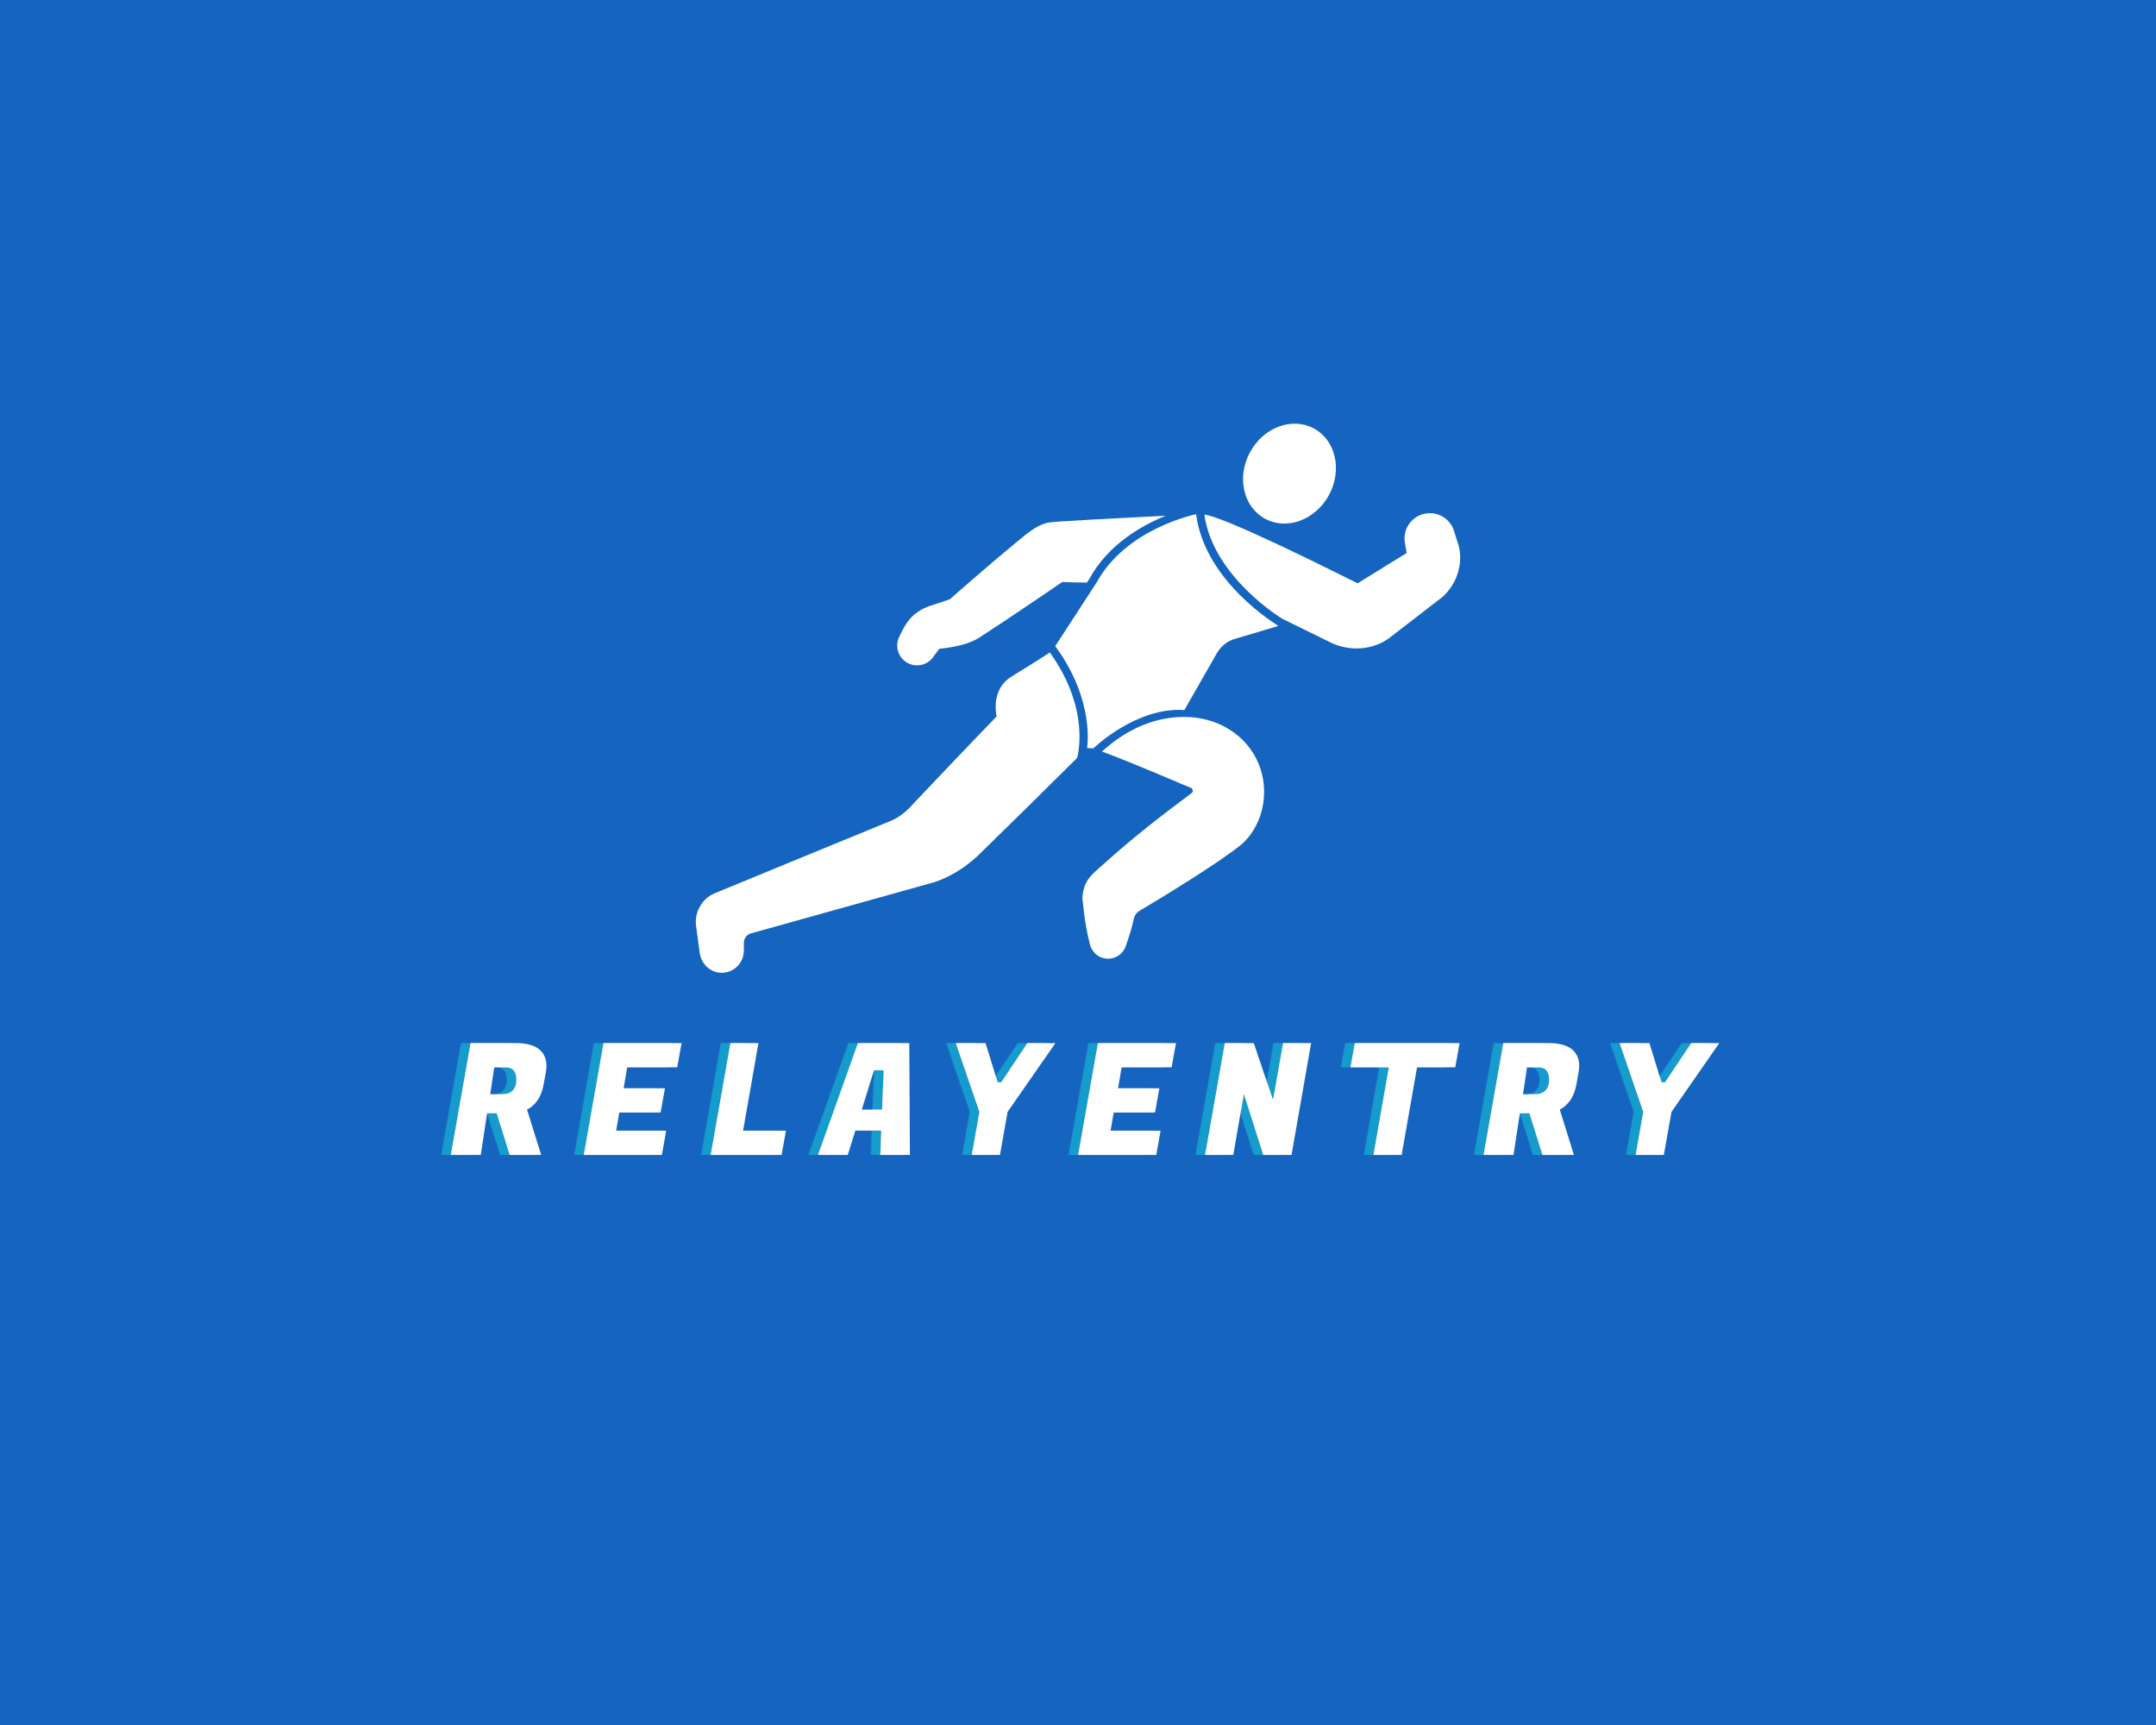
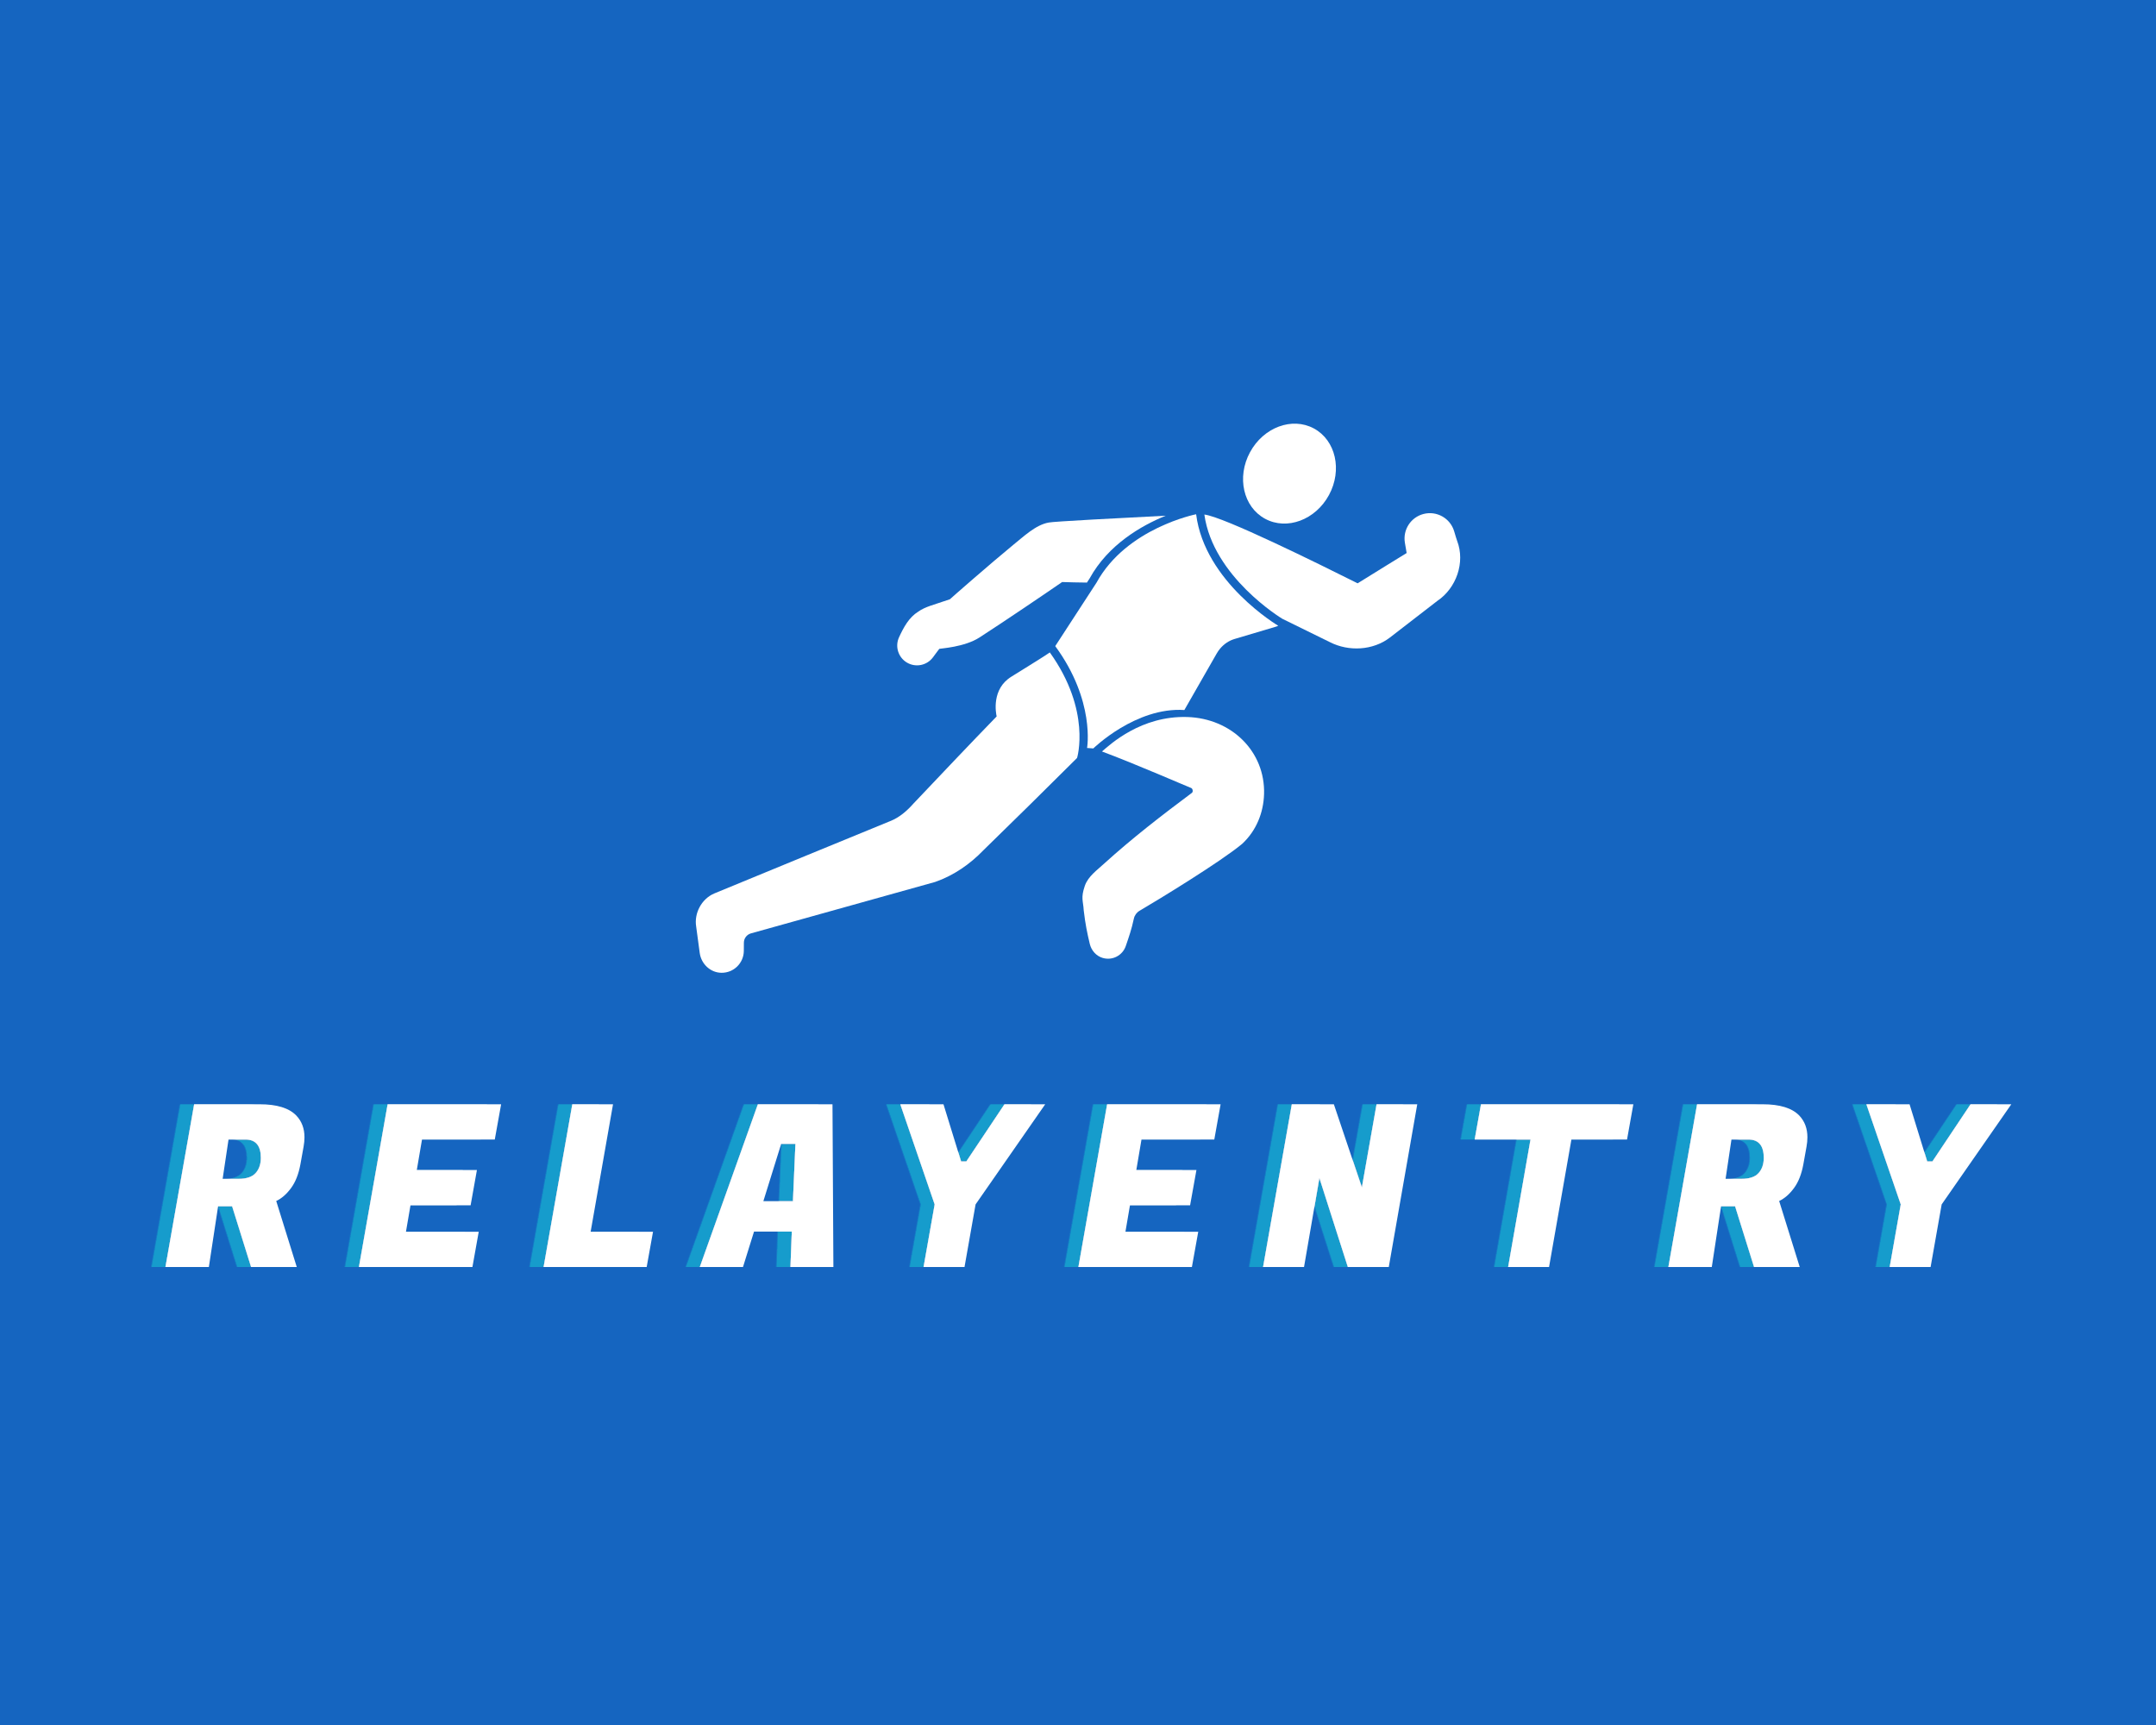
<svg xmlns="http://www.w3.org/2000/svg" version="1.1" width="1280" height="1024" viewBox="0 0 1280 1024" xml:space="preserve">
  <defs>
</defs>
  <g transform="matrix(1 0 0 1 640 512)" id="background-logo">
    <rect style="stroke: none; stroke-width: 0; stroke-dasharray: none; stroke-linecap: butt; stroke-dashoffset: 0; stroke-linejoin: miter; stroke-miterlimit: 4; fill: rgb(21,101,192); fill-rule: nonzero; opacity: 1;" paint-order="stroke" x="-640" y="-512" rx="0" ry="0" width="1280" height="1024" />
  </g>
  <g transform="matrix(1.921154 0 0 1.921154 640 414.4821)" id="logo-logo">
    <g style="" paint-order="stroke">
      <g transform="matrix(0.4438084 0 0 0.4438084 65.35904 -69.40021)">
        <path style="stroke: none; stroke-width: 1; stroke-dasharray: none; stroke-linecap: butt; stroke-dashoffset: 0; stroke-linejoin: miter; stroke-miterlimit: 4; fill: rgb(255,255,255); fill-rule: nonzero; opacity: 1;" paint-order="stroke" transform=" translate(-497.2686, -193.6257)" d="M 480.278 225.065 C 495.471 233.275 515.394 225.856 524.778 208.493 C 534.161 191.129 529.452 170.397 514.259 162.187 C 499.066 153.976 479.143 161.396 469.759 178.759 C 460.376 196.122 465.085 216.854 480.278 225.065 z" stroke-linecap="round" />
      </g>
      <g transform="matrix(0.4438084 0 0 0.4438084 78.57985 -36.28207)">
        <path style="stroke: none; stroke-width: 1; stroke-dasharray: none; stroke-linecap: butt; stroke-dashoffset: 0; stroke-linejoin: miter; stroke-miterlimit: 4; fill: rgb(255,255,255); fill-rule: nonzero; opacity: 1;" paint-order="stroke" transform=" translate(-527.058, -268.2483)" d="M 613.991 240.432 C 613.701 239.708 612.901 237.051 611.932 233.783 C 609.237 224.696 599.832 219.356 590.648 221.701 C 581.765 223.969 576.099 232.662 577.609 241.705 C 577.609 241.705 578.632 247.789 578.845 248.912 C 578.637 249.038 553.547 264.443 544.713 269.997 C 544.579 269.93 544.344 269.812 544.344 269.812 C 517.496 256.388 451.412 223.678 437.985 222.113 C 444.014 265.51 491.818 294.419 492.305 294.708 C 492.305 294.708 525.432 310.972 525.433 310.972 C 538.528 317.642 555.334 316.758 567.08 307.826 L 600.132 282.296 C 613.45 273.394 619.756 255.438 613.991 240.432 z" stroke-linecap="round" />
      </g>
      <g transform="matrix(0.4438084 0 0 0.4438084 29.44263 43.13909)">
        <path style="stroke: none; stroke-width: 1; stroke-dasharray: none; stroke-linecap: butt; stroke-dashoffset: 0; stroke-linejoin: miter; stroke-miterlimit: 4; fill: rgb(255,255,255); fill-rule: nonzero; opacity: 1;" paint-order="stroke" transform=" translate(-416.3408, -447.2021)" d="M 426.016 363.08 C 394.027 362.133 372.564 381.992 366.697 387.087 C 388.494 395.11 428.07 412.343 428.829 412.503 C 429.939 412.974 430.359 415.304 429.142 416.011 C 408.493 431.402 387.632 447.53 368.434 464.936 C 363.438 469.599 357.074 473.905 354.757 480.597 C 351.796 489.201 353.642 491.085 353.977 497.64 C 355.144 507.557 356.384 513.354 358.194 521.005 C 359.287 525.627 362.67 529.499 367.231 530.823 C 374.161 532.837 381.079 528.956 383.279 522.505 C 385.483 516.04 387.263 511.063 388.898 503.446 C 389.391 501.147 390.836 499.171 392.865 497.981 C 406.224 490.151 449.115 463.997 464.253 451.439 C 474.262 442.174 479.155 429.577 479.554 416.799 C 480.479 387.178 456.938 363.995 426.016 363.08 z" stroke-linecap="round" />
      </g>
      <g transform="matrix(0.4438084 0 0 0.4438084 -14.37947 -33.27712)">
        <path style="stroke: none; stroke-width: 1; stroke-dasharray: none; stroke-linecap: butt; stroke-dashoffset: 0; stroke-linejoin: miter; stroke-miterlimit: 4; fill: rgb(255,255,255); fill-rule: nonzero; opacity: 1;" paint-order="stroke" transform=" translate(-317.5998, -275.0192)" d="M 411.075 222.925 C 381.808 224.385 332.307 226.984 329.691 227.669 C 320.442 229.238 311.796 237.766 304.724 243.386 C 289.923 255.507 260.816 280.965 260.809 281.088 C 259.658 281.502 257.091 282.292 255.859 282.742 C 250.442 284.697 243.459 286.299 238.76 289.725 C 232.324 293.689 228.609 300.574 225.392 307.551 C 222.452 313.927 224.782 321.496 230.792 325.127 C 236.865 328.799 244.746 327.248 248.987 321.558 C 250.195 319.939 253.571 315.306 253.517 315.606 C 254.127 315.342 270.906 314.475 281.375 307.72 C 298.626 296.591 327.576 276.959 338.959 269.101 C 344.316 269.3 350.135 269.416 356.215 269.481 L 358.096 266.589 C 371.038 243.053 394.092 229.841 411.075 222.925 z" stroke-linecap="round" />
      </g>
      <g transform="matrix(0.4438084 0 0 0.4438084 -58.82105 35.34543)">
        <path style="stroke: none; stroke-width: 1; stroke-dasharray: none; stroke-linecap: butt; stroke-dashoffset: 0; stroke-linejoin: miter; stroke-miterlimit: 4; fill: rgb(255,255,255); fill-rule: nonzero; opacity: 1;" paint-order="stroke" transform=" translate(-217.4629, -429.6412)" d="M 330.38 318.123 C 329.264 319.137 303.645 334.974 303.643 334.975 C 289.694 343.518 292.779 360.113 293.353 362.668 C 273.915 382.706 254.685 403.036 235.475 423.288 C 230.936 428.435 225.541 433.136 219.047 435.634 C 219.035 435.638 104.531 482.608 96.708 485.936 C 87.921 489.673 82.611 499.629 84.126 508.956 L 86.596 527.314 C 87.624 534.954 93.947 541.04 101.654 541.157 C 110.29 541.289 117.249 534.393 117.31 525.893 C 117.323 524.007 117.337 522.076 117.349 520.19 C 117.368 517.17 119.375 514.535 122.283 513.72 C 146.365 506.967 250.526 477.917 250.526 477.917 C 263.352 473.488 274.857 465.515 284.241 455.736 C 306.028 434.49 327.809 413.092 349.356 391.58 C 349.356 391.58 359.469 358.688 330.38 318.123 z" stroke-linecap="round" />
      </g>
      <g transform="matrix(0.4438084 0 0 0.4438084 27.42468 -20.6658)">
        <path style="stroke: none; stroke-width: 1; stroke-dasharray: none; stroke-linecap: butt; stroke-dashoffset: 0; stroke-linejoin: miter; stroke-miterlimit: 4; fill: rgb(255,255,255); fill-rule: nonzero; opacity: 1;" paint-order="stroke" transform=" translate(-411.794, -303.4353)" d="M 432.26 221.915 C 432.259 221.915 383.747 231.439 362.896 269.533 L 334.155 313.717 C 362.155 351.93 356.312 384.642 356.312 384.642 C 356.312 384.642 360.668 384.955 360.668 384.956 L 360.668 384.955 C 360.668 384.955 390.19 356.011 424.063 358.212 L 424.064 358.212 L 446.572 318.879 C 447.284 317.634 448.095 316.475 448.991 315.412 C 451.676 312.226 455.124 309.914 458.977 308.767 L 488.128 300.089 C 488.581 299.954 488.992 299.716 489.433 299.55 L 489.433 299.549 C 489.433 299.549 438.166 269.185 432.26 221.915 z" stroke-linecap="round" />
      </g>
    </g>
  </g>
-   <g transform="matrix(1.921154 0 0 1.921154 644.2189 652.3955)" id="text-logo">
+   <g transform="matrix(1.921154 0 0 1.921154 646.1652 703.8289)" id="text-logo">
    <g style="" paint-order="stroke">
-       <g transform="matrix(1 0 0 1 0 0)" id="text-logo-path-0">
-         <filter id="SVGID_878004" y="-20%" height="140%" x="-20.765%" width="141.531%">
+       <g transform="matrix(1 0 0 1 -5.684342e-14 0)" id="text-logo-path-0">
+         <filter id="SVGID_669125" y="-20%" height="140%" x="-20.765%" width="141.531%">
          <feGaussianBlur in="SourceAlpha" stdDeviation="0" />
-           <feOffset dx="-3" dy="0" result="oBlur" />
+           <feOffset dx="-4.366" dy="0" result="oBlur" />
          <feFlood flood-color="rgb(24,156,204)" flood-opacity="1" />
          <feComposite in2="oBlur" operator="in" />
          <feMerge>
            <feMergeNode />
            <feMergeNode in="SourceGraphic" />
          </feMerge>
        </filter>
-         <path style="stroke: none; stroke-width: 0; stroke-dasharray: none; stroke-linecap: butt; stroke-dashoffset: 0; stroke-linejoin: miter; stroke-miterlimit: 4; fill: rgb(255,255,255); fill-rule: nonzero; opacity: 1;filter: url(#SVGID_878004);" paint-order="stroke" transform=" translate(-196.895, 17.28)" d="M 7.01 -34.56 L 20.93 -34.56 Q 26.4 -34.56 28.7 -32.16 L 28.7 -32.16 Q 30.43 -30.34 30.43 -27.55 L 30.43 -27.55 Q 30.43 -26.59 30.24 -25.54 L 30.24 -25.54 L 29.57 -21.79 Q 28.99 -18.67 27.58 -16.75 Q 26.16 -14.83 24.43 -14.02 L 24.43 -14.02 L 28.8 0 L 19.1 0 L 15.07 -12.91 L 12.1 -12.91 L 10.13 0 L 0.91 0 L 7.01 -34.56 Z M 17.9 -27.07 L 17.9 -27.07 L 14.3 -27.07 L 13.06 -18.72 L 16.42 -18.72 Q 18.96 -18.72 20.06 -19.94 Q 21.17 -21.17 21.17 -23.18 L 21.17 -23.18 Q 21.17 -27.07 17.9 -27.07 Z M 67.44 -7.49 L 66.1 0 L 42 0 L 48.1 -34.56 L 72.19 -34.56 L 70.85 -27.07 L 55.39 -27.07 L 54.29 -20.59 L 67.06 -20.59 L 65.71 -13.1 L 52.94 -13.1 L 51.98 -7.49 L 67.44 -7.49 Z M 104.45 -7.49 L 103.1 0 L 81.22 0 L 87.31 -34.56 L 95.95 -34.56 L 91.2 -7.49 L 104.45 -7.49 Z M 142.75 0 L 133.63 0 L 133.92 -7.54 L 125.9 -7.54 L 123.55 0 L 114.38 0 L 126.72 -34.56 L 142.56 -34.56 L 142.75 0 Z M 134.69 -26.16 L 131.66 -26.16 L 127.87 -13.97 L 134.16 -13.97 L 134.69 -26.16 Z M 169.87 -22.42 L 170.98 -22.42 L 179.09 -34.56 L 187.73 -34.56 L 172.94 -13.3 L 170.59 0 L 161.9 0 L 164.26 -13.3 L 156.96 -34.56 L 166.13 -34.56 L 169.87 -22.42 Z M 220.22 -7.49 L 218.88 0 L 194.78 0 L 200.88 -34.56 L 224.98 -34.56 L 223.63 -27.07 L 208.18 -27.07 L 207.07 -20.59 L 219.84 -20.59 L 218.5 -13.1 L 205.73 -13.1 L 204.77 -7.49 L 220.22 -7.49 Z M 258.1 -34.56 L 266.74 -34.56 L 260.69 0 L 252 0 L 245.95 -18.91 L 242.69 0 L 234 0 L 240.1 -34.56 L 249.02 -34.56 L 254.98 -16.9 L 258.1 -34.56 Z M 312.62 -34.56 L 311.28 -27.07 L 299.47 -27.07 L 294.72 0 L 286.03 0 L 290.78 -27.07 L 278.93 -27.07 L 280.27 -34.56 L 312.62 -34.56 Z M 326.16 -34.56 L 340.08 -34.56 Q 345.55 -34.56 347.86 -32.16 L 347.86 -32.16 Q 349.58 -30.34 349.58 -27.55 L 349.58 -27.55 Q 349.58 -26.59 349.39 -25.54 L 349.39 -25.54 L 348.72 -21.79 Q 348.14 -18.67 346.73 -16.75 Q 345.31 -14.83 343.58 -14.02 L 343.58 -14.02 L 347.95 0 L 338.26 0 L 334.22 -12.91 L 331.25 -12.91 L 329.28 0 L 320.06 0 L 326.16 -34.56 Z M 337.06 -27.07 L 337.06 -27.07 L 333.46 -27.07 L 332.21 -18.72 L 335.57 -18.72 Q 338.11 -18.72 339.22 -19.94 Q 340.32 -21.17 340.32 -23.18 L 340.32 -23.18 Q 340.32 -27.07 337.06 -27.07 Z M 375.02 -22.42 L 376.13 -22.42 L 384.24 -34.56 L 392.88 -34.56 L 378.1 -13.3 L 375.74 0 L 367.06 0 L 369.41 -13.3 L 362.11 -34.56 L 371.28 -34.56 L 375.02 -22.42 Z" stroke-linecap="round" />
+         <path style="stroke: none; stroke-width: 0; stroke-dasharray: none; stroke-linecap: butt; stroke-dashoffset: 0; stroke-linejoin: miter; stroke-miterlimit: 4; fill: rgb(255,255,255); fill-rule: nonzero; opacity: 1;filter: url(#SVGID_669125);" paint-order="stroke" transform=" translate(-286.54, 25.145)" d="M 10.2 -50.29 L 30.46 -50.29 Q 38.42 -50.29 41.77 -46.8 L 41.77 -46.8 Q 44.29 -44.15 44.29 -40.1 L 44.29 -40.1 Q 44.29 -38.7 44.01 -37.16 L 44.01 -37.16 L 43.03 -31.71 Q 42.19 -27.17 40.13 -24.38 Q 38.07 -21.58 35.56 -20.4 L 35.56 -20.4 L 41.91 0 L 27.8 0 L 21.93 -18.79 L 17.6 -18.79 L 14.74 0 L 1.33 0 L 10.2 -50.29 Z M 26.06 -39.4 L 26.06 -39.4 L 20.82 -39.4 L 19 -27.24 L 23.89 -27.24 Q 27.59 -27.24 29.2 -29.02 Q 30.81 -30.81 30.81 -33.74 L 30.81 -33.74 Q 30.81 -39.4 26.06 -39.4 Z M 98.14 -10.9 L 96.19 0 L 61.12 0 L 69.99 -50.29 L 105.06 -50.29 L 103.1 -39.4 L 80.61 -39.4 L 79 -29.97 L 97.58 -29.97 L 95.63 -19.07 L 77.05 -19.07 L 75.65 -10.9 L 98.14 -10.9 Z M 152 -10.9 L 150.04 0 L 118.19 0 L 127.06 -50.29 L 139.64 -50.29 L 132.72 -10.9 L 152 -10.9 Z M 207.74 0 L 194.47 0 L 194.89 -10.97 L 183.22 -10.97 L 179.8 0 L 166.46 0 L 184.41 -50.29 L 207.46 -50.29 L 207.74 0 Z M 196.01 -38.07 L 191.61 -38.07 L 186.09 -20.33 L 195.24 -20.33 L 196.01 -38.07 Z M 247.21 -32.62 L 248.82 -32.62 L 260.62 -50.29 L 273.2 -50.29 L 251.68 -19.35 L 248.26 0 L 235.61 0 L 239.04 -19.35 L 228.42 -50.29 L 241.76 -50.29 L 247.21 -32.62 Z M 320.49 -10.9 L 318.53 0 L 283.46 0 L 292.34 -50.29 L 327.4 -50.29 L 325.45 -39.4 L 302.95 -39.4 L 301.35 -29.97 L 319.93 -29.97 L 317.97 -19.07 L 299.39 -19.07 L 297.99 -10.9 L 320.49 -10.9 Z M 375.6 -50.29 L 388.17 -50.29 L 379.37 0 L 366.73 0 L 357.93 -27.52 L 353.18 0 L 340.53 0 L 349.41 -50.29 L 362.4 -50.29 L 371.06 -24.59 L 375.6 -50.29 Z M 454.95 -50.29 L 453 -39.4 L 435.81 -39.4 L 428.9 0 L 416.26 0 L 423.17 -39.4 L 405.92 -39.4 L 407.87 -50.29 L 454.95 -50.29 Z M 474.65 -50.29 L 494.91 -50.29 Q 502.87 -50.29 506.23 -46.8 L 506.23 -46.8 Q 508.74 -44.15 508.74 -40.1 L 508.74 -40.1 Q 508.74 -38.7 508.46 -37.16 L 508.46 -37.16 L 507.48 -31.71 Q 506.65 -27.17 504.58 -24.38 Q 502.52 -21.58 500.01 -20.4 L 500.01 -20.4 L 506.37 0 L 492.26 0 L 486.39 -18.79 L 482.06 -18.79 L 479.19 0 L 465.78 0 L 474.65 -50.29 Z M 490.51 -39.4 L 490.51 -39.4 L 485.27 -39.4 L 483.45 -27.24 L 488.34 -27.24 Q 492.05 -27.24 493.65 -29.02 Q 495.26 -30.81 495.26 -33.74 L 495.26 -33.74 Q 495.26 -39.4 490.51 -39.4 Z M 545.76 -32.62 L 547.37 -32.62 L 559.17 -50.29 L 571.75 -50.29 L 550.23 -19.35 L 546.81 0 L 534.17 0 L 537.59 -19.35 L 526.97 -50.29 L 540.31 -50.29 L 545.76 -32.62 Z" stroke-linecap="round" />
      </g>
    </g>
  </g>
</svg>
